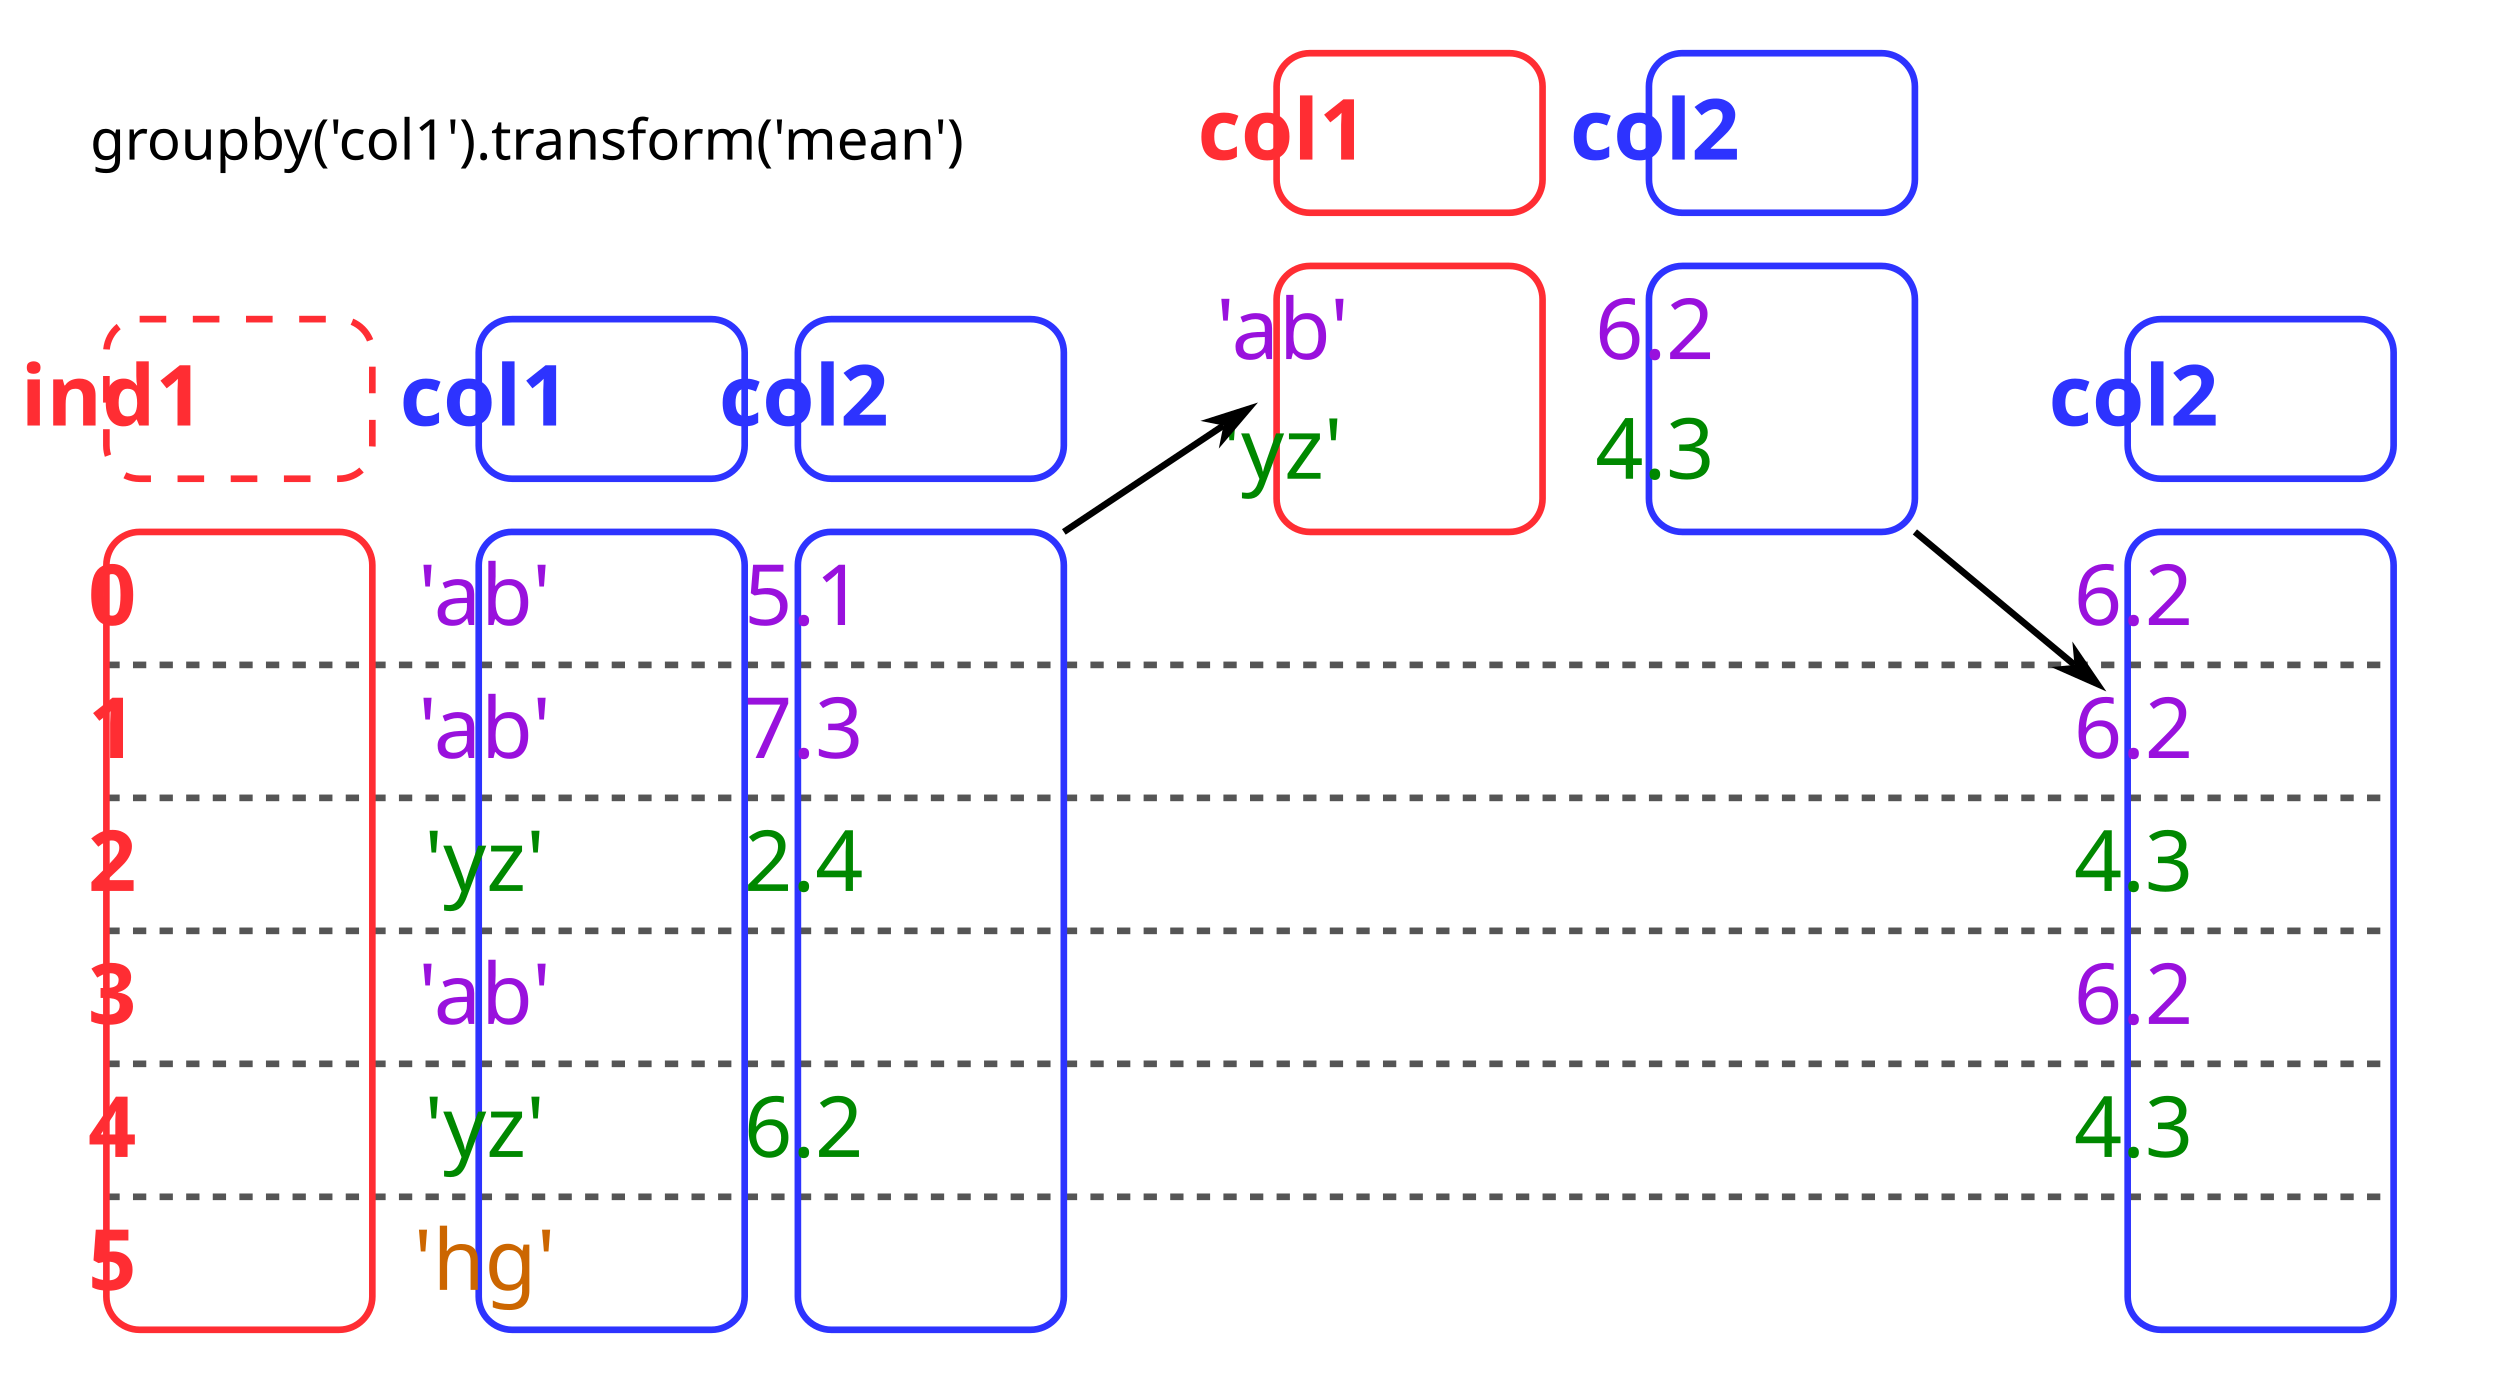
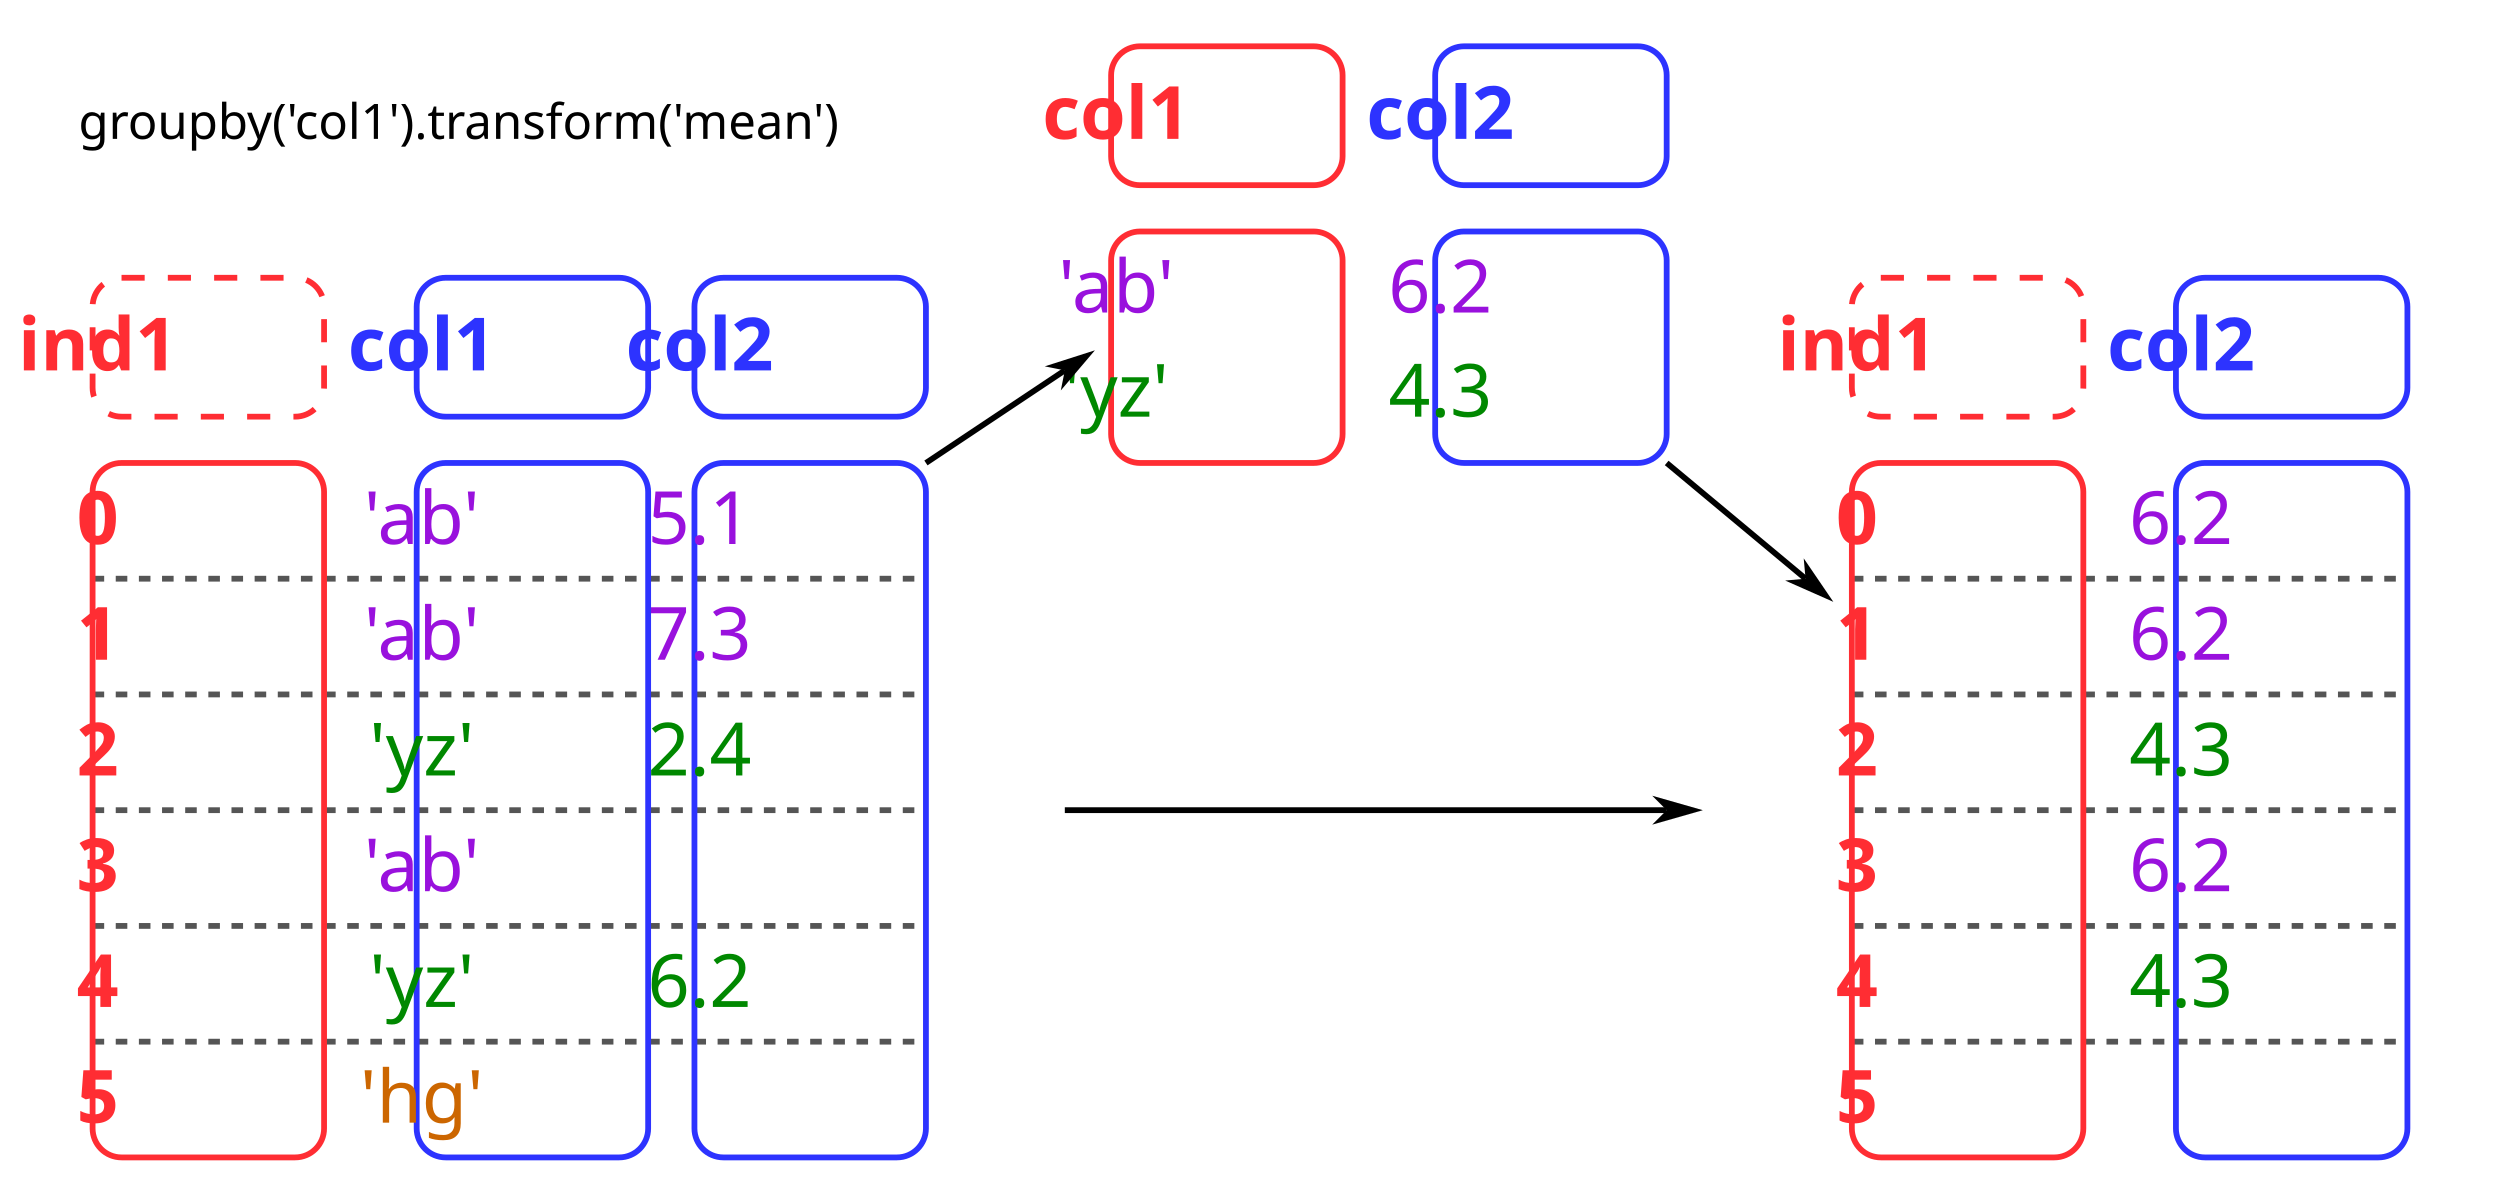
- <svg xmlns="http://www.w3.org/2000/svg" width="188mm" height="104mm" viewBox="0 0 188 104" version="1.1" id="svg1">
+ <svg xmlns="http://www.w3.org/2000/svg" width="216mm" height="104mm" viewBox="0 0 216 104" version="1.1" id="svg1">
  <defs id="defs1">
    <marker style="overflow:visible" id="DartArrow" refX="0" refY="0" orient="auto-start-reverse" markerWidth="1" markerHeight="1" viewBox="0 0 1 1" preserveAspectRatio="xMidYMid">
      <path style="fill:context-stroke;fill-rule:evenodd;stroke:none" d="M 0,0 5,-5 -12.5,0 5,5 Z" transform="scale(-0.5)" id="path6" />
    </marker>
    <marker style="overflow:visible" id="DartArrow-3" refX="0" refY="0" orient="auto-start-reverse" markerWidth="1" markerHeight="1" viewBox="0 0 1 1" preserveAspectRatio="xMidYMid">
      <path style="fill:context-stroke;fill-rule:evenodd;stroke:none" d="M 0,0 5,-5 -12.5,0 5,5 Z" transform="scale(-0.5)" id="path6-4" />
    </marker>
+     <marker style="overflow:visible" id="DartArrow-3-4" refX="0" refY="0" orient="auto-start-reverse" markerWidth="1" markerHeight="1" viewBox="0 0 1 1" preserveAspectRatio="xMidYMid">
+       <path style="fill:context-stroke;fill-rule:evenodd;stroke:none" d="M 0,0 5,-5 -12.5,0 5,5 Z" transform="scale(-0.5)" id="path6-4-8" />
+     </marker>
  </defs>
  <g id="layer1">
-     <path style="fill:none;fill-opacity:1;stroke:#555555;stroke-width:0.5;stroke-dasharray:1, 1;stroke-dashoffset:0;stroke-opacity:1" d="m 8,50 172,0" id="sep1" />
-     <path style="fill:none;fill-opacity:1;stroke:#555555;stroke-width:0.5;stroke-dasharray:1, 1;stroke-dashoffset:0;stroke-opacity:1" d="m 8,60 172,0" id="sep2" />
-     <path style="fill:none;fill-opacity:1;stroke:#555555;stroke-width:0.5;stroke-dasharray:1, 1;stroke-dashoffset:0;stroke-opacity:1" d="m 8,70 172,0" id="sep3" />
-     <path style="fill:none;fill-opacity:1;stroke:#555555;stroke-width:0.5;stroke-dasharray:1, 1;stroke-dashoffset:0;stroke-opacity:1" d="m 8,80 172,0" id="sep4" />
-     <path style="fill:none;fill-opacity:1;stroke:#555555;stroke-width:0.5;stroke-dasharray:1, 1;stroke-dashoffset:0;stroke-opacity:1" d="m 8,90 172,0" id="sep5" />
+     <path style="fill:none;fill-opacity:1;stroke:#555555;stroke-width:0.5;stroke-dasharray:1, 1;stroke-dashoffset:0;stroke-opacity:1" d="m 8,50 72,0" id="sep-df1_1" />
+     <path style="fill:none;fill-opacity:1;stroke:#555555;stroke-width:0.5;stroke-dasharray:1, 1;stroke-dashoffset:0;stroke-opacity:1" d="m 8,60 72,0" id="sep-df1_2" />
+     <path style="fill:none;fill-opacity:1;stroke:#555555;stroke-width:0.5;stroke-dasharray:1, 1;stroke-dashoffset:0;stroke-opacity:1" d="m 8,70 72,0" id="sep-df1_3" />
+     <path style="fill:none;fill-opacity:1;stroke:#555555;stroke-width:0.5;stroke-dasharray:1, 1;stroke-dashoffset:0;stroke-opacity:1" d="m 8,80 72,0" id="sep-df1_4" />
+     <path style="fill:none;fill-opacity:1;stroke:#555555;stroke-width:0.5;stroke-dasharray:1, 1;stroke-dashoffset:0;stroke-opacity:1" d="m 8,90 72,0" id="sep-df1_5" />
+     <path style="fill:none;fill-opacity:1;stroke:#555555;stroke-width:0.5;stroke-dasharray:1, 1;stroke-dashoffset:0;stroke-opacity:1" d="m 160,50 48,0" id="sep-df2_1" />
+     <path style="fill:none;fill-opacity:1;stroke:#555555;stroke-width:0.5;stroke-dasharray:1, 1;stroke-dashoffset:0;stroke-opacity:1" d="m 160,60 48,0" id="sep-df2_2" />
+     <path style="fill:none;fill-opacity:1;stroke:#555555;stroke-width:0.5;stroke-dasharray:1, 1;stroke-dashoffset:0;stroke-opacity:1" d="m 160,70 48,0" id="sep-df2_3" />
+     <path style="fill:none;fill-opacity:1;stroke:#555555;stroke-width:0.5;stroke-dasharray:1, 1;stroke-dashoffset:0;stroke-opacity:1" d="m 160,80 48,0" id="sep-df2_4" />
+     <path style="fill:none;fill-opacity:1;stroke:#555555;stroke-width:0.5;stroke-dasharray:1, 1;stroke-dashoffset:0;stroke-opacity:1" d="m 160,90 48,0" id="sep-df2_5" />
    <rect style="fill:none;fill-opacity:1;stroke:#ff2d33;stroke-width:0.5;stroke-dasharray:2, 2;stroke-dashoffset:0;stroke-opacity:1" id="rect-name_ind1" width="20" height="12" x="8" y="24" rx="2.5" ry="2.5" />
    <rect style="fill:none;fill-opacity:1;stroke:#2d33ff;stroke-width:0.5;stroke-dasharray:none;stroke-dashoffset:0;stroke-opacity:1" id="rect-name_col1" width="20" height="12" x="36" y="24" rx="2.5" ry="2.5" />
    <rect style="fill:none;fill-opacity:1;stroke:#2d33ff;stroke-width:0.5;stroke-dasharray:none;stroke-dashoffset:0;stroke-opacity:1" id="rect-name_col2" width="20" height="12" x="60" y="24" rx="2.5" ry="2.5" />
    <rect style="fill:none;fill-opacity:1;stroke:#ff2d33;stroke-width:0.5;stroke-dasharray:none;stroke-dashoffset:0;stroke-opacity:1" id="rect-name_groupby-col1" width="20" height="12" x="96" y="4" rx="2.5" ry="2.5" />
    <rect style="fill:none;fill-opacity:1;stroke:#2d33ff;stroke-width:0.5;stroke-dasharray:none;stroke-dashoffset:0;stroke-opacity:1" id="rect-name_agg-col2" width="20" height="12" x="124" y="4" rx="2.5" ry="2.5" />
-     <rect style="fill:none;fill-opacity:1;stroke:#2d33ff;stroke-width:0.5;stroke-dasharray:none;stroke-dashoffset:0;stroke-opacity:1" id="rect-name_result" width="20" height="12" x="160" y="24" rx="2.5" ry="2.5" />
+     <rect style="fill:none;fill-opacity:1;stroke:#ff2d33;stroke-width:0.5;stroke-dasharray:2, 2;stroke-dashoffset:0;stroke-opacity:1" id="rect-name_result_ind1" width="20" height="12" x="160" y="24" rx="2.5" ry="2.5" />
+     <rect style="fill:none;fill-opacity:1;stroke:#2d33ff;stroke-width:0.5;stroke-dasharray:none;stroke-dashoffset:0;stroke-opacity:1" id="rect-name_result_col2" width="20" height="12" x="188" y="24" rx="2.5" ry="2.5" />
    <rect style="fill:none;fill-opacity:1;stroke:#ff2d33;stroke-width:0.5;stroke-opacity:1" id="rect-index1" width="20" height="60" x="8" y="40" rx="2.5" ry="2.5" />
    <rect style="fill:none;fill-opacity:1;stroke:#2d33ff;stroke-width:0.5;stroke-opacity:1" id="rect-data_col1" width="20" height="60" x="36" y="40" rx="2.5" ry="2.5" />
    <rect style="fill:none;fill-opacity:1;stroke:#2d33ff;stroke-width:0.5;stroke-opacity:1" id="rect-data_col2" width="20" height="60" x="60" y="40" rx="2.5" ry="2.5" />
    <rect style="fill:none;fill-opacity:1;stroke:#ff2d33;stroke-width:0.5;stroke-opacity:1" id="rect-cat_ind" width="20" height="20" x="96" y="20" rx="2.5" ry="2.5" />
    <rect style="fill:none;fill-opacity:1;stroke:#2d33ff;stroke-width:0.5;stroke-opacity:1" id="rect-cat_agg" width="20" height="20" x="124" y="20" rx="2.5" ry="2.5" />
-     <rect style="fill:none;fill-opacity:1;stroke:#2d33ff;stroke-width:0.5;stroke-opacity:1" id="rect-results" width="20" height="60" x="160" y="40" rx="2.5" ry="2.5" />
+     <rect style="fill:none;fill-opacity:1;stroke:#ff2d33;stroke-width:0.5;stroke-opacity:1" id="rect-index-results" width="20" height="60" x="160" y="40" rx="2.5" ry="2.5" />
+     <rect style="fill:none;fill-opacity:1;stroke:#2d33ff;stroke-width:0.5;stroke-opacity:1" id="rect-results" width="20" height="60" x="188" y="40" rx="2.5" ry="2.5" />
    <text xml:space="preserve" style="font-size:6.35px;font-family:Monospace;-inkscape-font-specification:Monospace;text-align:center;writing-mode:lr-tb;direction:ltr;text-anchor:middle;fill:#ff2d33;fill-opacity:1;stroke:none;stroke-width:0.5;stroke-opacity:1" x="18" y="32" id="text-ind1">
      <tspan style="font-style:normal;font-variant:normal;font-weight:bold;font-stretch:normal;font-size:6.35px;font-family:'Source Code Pro';-inkscape-font-specification:'Source Code Pro Bold';fill:#ff2d33;fill-opacity:1;stroke:none;stroke-width:0.5" x="18" y="32" id="tspan-ind1">ind1</tspan>
    </text>
    <text xml:space="preserve" style="font-size:6.35px;font-family:Monospace;-inkscape-font-specification:Monospace;text-align:center;writing-mode:lr-tb;direction:ltr;text-anchor:middle;fill:#ff2d33;fill-opacity:1;stroke:none;stroke-width:0.5;stroke-opacity:1" x="18" y="47" id="text-row0">
      <tspan style="font-style:normal;font-variant:normal;font-weight:bold;font-stretch:normal;font-size:6.35px;font-family:'Source Code Pro';-inkscape-font-specification:'Source Code Pro Bold';fill:#ff2d33;fill-opacity:1;stroke:none;stroke-width:0.5" x="18" y="47" id="tspan-row0">0</tspan>
    </text>
    <text xml:space="preserve" style="font-size:6.35px;font-family:Monospace;-inkscape-font-specification:Monospace;text-align:center;writing-mode:lr-tb;direction:ltr;text-anchor:middle;fill:#ff2d33;fill-opacity:1;stroke:none;stroke-width:0.5;stroke-opacity:1" x="18" y="57" id="text-row1">
      <tspan style="font-style:normal;font-variant:normal;font-weight:bold;font-stretch:normal;font-size:6.35px;font-family:'Source Code Pro';-inkscape-font-specification:'Source Code Pro Bold';fill:#ff2d33;fill-opacity:1;stroke:none;stroke-width:0.5" x="18" y="57" id="tspan-row1">1</tspan>
    </text>
    <text xml:space="preserve" style="font-size:6.35px;font-family:Monospace;-inkscape-font-specification:Monospace;text-align:center;writing-mode:lr-tb;direction:ltr;text-anchor:middle;fill:#ff2d33;fill-opacity:1;stroke:none;stroke-width:0.5;stroke-opacity:1" x="18" y="67" id="text-row2">
      <tspan style="font-style:normal;font-variant:normal;font-weight:bold;font-stretch:normal;font-size:6.35px;font-family:'Source Code Pro';-inkscape-font-specification:'Source Code Pro Bold';fill:#ff2d33;fill-opacity:1;stroke:none;stroke-width:0.5" x="18" y="67" id="tspan-row2">2</tspan>
    </text>
    <text xml:space="preserve" style="font-size:6.35px;font-family:Monospace;-inkscape-font-specification:Monospace;text-align:center;writing-mode:lr-tb;direction:ltr;text-anchor:middle;fill:#ff2d33;fill-opacity:1;stroke:none;stroke-width:0.5;stroke-opacity:1" x="18" y="77" id="text-row3">
      <tspan style="font-style:normal;font-variant:normal;font-weight:bold;font-stretch:normal;font-size:6.35px;font-family:'Source Code Pro';-inkscape-font-specification:'Source Code Pro Bold';fill:#ff2d33;fill-opacity:1;stroke:none;stroke-width:0.5" x="18" y="77" id="tspan-row3">3</tspan>
    </text>
    <text xml:space="preserve" style="font-size:6.35px;font-family:Monospace;-inkscape-font-specification:Monospace;text-align:center;writing-mode:lr-tb;direction:ltr;text-anchor:middle;fill:#ff2d33;fill-opacity:1;stroke:none;stroke-width:0.5;stroke-opacity:1" x="18" y="87" id="text-row4">
      <tspan style="font-style:normal;font-variant:normal;font-weight:bold;font-stretch:normal;font-size:6.35px;font-family:'Source Code Pro';-inkscape-font-specification:'Source Code Pro Bold';fill:#ff2d33;fill-opacity:1;stroke:none;stroke-width:0.5" x="18" y="87" id="tspan-row4">4</tspan>
    </text>
    <text xml:space="preserve" style="font-size:6.35px;font-family:Monospace;-inkscape-font-specification:Monospace;text-align:center;writing-mode:lr-tb;direction:ltr;text-anchor:middle;fill:#ff2d33;fill-opacity:1;stroke:none;stroke-width:0.5;stroke-opacity:1" x="18" y="97" id="text-row5">
      <tspan style="font-style:normal;font-variant:normal;font-weight:bold;font-stretch:normal;font-size:6.35px;font-family:'Source Code Pro';-inkscape-font-specification:'Source Code Pro Bold';fill:#ff2d33;fill-opacity:1;stroke:none;stroke-width:0.5" x="18" y="97" id="tspan-row5">5</tspan>
    </text>
    <text xml:space="preserve" style="font-size:6.35px;font-family:Monospace;-inkscape-font-specification:Monospace;text-align:center;writing-mode:lr-tb;direction:ltr;text-anchor:middle;fill:#2d33ff;fill-opacity:1;stroke:none;stroke-width:0.5;stroke-opacity:1" x="46" y="32" id="text-col1">
      <tspan style="font-style:normal;font-variant:normal;font-weight:bold;font-stretch:normal;font-size:6.35px;font-family:'Source Code Pro';-inkscape-font-specification:'Source Code Pro Bold';fill:#2d33ff;fill-opacity:1;stroke:none;stroke-width:0.5" x="46" y="32" id="tspan-col1">col1</tspan>
    </text>
    <text xml:space="preserve" style="font-size:6.35px;font-family:Monospace;-inkscape-font-specification:Monospace;text-align:center;writing-mode:lr-tb;direction:ltr;text-anchor:middle;fill:#9911dd;fill-opacity:1;stroke:none;stroke-width:0.5;stroke-opacity:1" x="46" y="47" id="text-col1-0">
      <tspan style="font-style:normal;font-variant:normal;font-weight:normal;font-stretch:normal;font-size:6.35px;font-family:'Source Code Pro';-inkscape-font-specification:'Source Code Pro';fill:#9911dd;fill-opacity:1;stroke:none;stroke-width:0.5" x="46" y="47" id="tspan-col1-0">'ab'</tspan>
    </text>
    <text xml:space="preserve" style="font-size:6.35px;font-family:Monospace;-inkscape-font-specification:Monospace;text-align:center;writing-mode:lr-tb;direction:ltr;text-anchor:middle;fill:#9911dd;fill-opacity:1;stroke:none;stroke-width:0.5;stroke-opacity:1" x="46" y="57" id="text-col1-1">
      <tspan style="font-style:normal;font-variant:normal;font-weight:normal;font-stretch:normal;font-size:6.35px;font-family:'Source Code Pro';-inkscape-font-specification:'Source Code Pro';fill:#9911dd;fill-opacity:1;stroke:none;stroke-width:0.5" x="46" y="57" id="tspan-col1-1">'ab'</tspan>
    </text>
    <text xml:space="preserve" style="font-size:6.35px;font-family:Monospace;-inkscape-font-specification:Monospace;text-align:center;writing-mode:lr-tb;direction:ltr;text-anchor:middle;fill:#008800;fill-opacity:1;stroke:none;stroke-width:0.5;stroke-opacity:1" x="46" y="67" id="text-col1-2">
      <tspan style="font-style:normal;font-variant:normal;font-weight:normal;font-stretch:normal;font-size:6.35px;font-family:'Source Code Pro';-inkscape-font-specification:'Source Code Pro';fill:#008800;fill-opacity:1;stroke:none;stroke-width:0.5" x="46" y="67" id="tspan-col1-2">'yz'</tspan>
    </text>
    <text xml:space="preserve" style="font-size:6.35px;font-family:Monospace;-inkscape-font-specification:Monospace;text-align:center;writing-mode:lr-tb;direction:ltr;text-anchor:middle;fill:#9911dd;fill-opacity:1;stroke:none;stroke-width:0.5;stroke-opacity:1" x="46" y="77" id="text-col1-3">
      <tspan style="font-style:normal;font-variant:normal;font-weight:normal;font-stretch:normal;font-size:6.35px;font-family:'Source Code Pro';-inkscape-font-specification:'Source Code Pro';fill:#9911dd;fill-opacity:1;stroke:none;stroke-width:0.5" x="46" y="77" id="tspan-col1-3">'ab'</tspan>
    </text>
    <text xml:space="preserve" style="font-size:6.35px;font-family:Monospace;-inkscape-font-specification:Monospace;text-align:center;writing-mode:lr-tb;direction:ltr;text-anchor:middle;fill:#008800;fill-opacity:1;stroke:none;stroke-width:0.5;stroke-opacity:1" x="46" y="87" id="text-col1-4">
      <tspan style="font-style:normal;font-variant:normal;font-weight:normal;font-stretch:normal;font-size:6.35px;font-family:'Source Code Pro';-inkscape-font-specification:'Source Code Pro';fill:#008800;fill-opacity:1;stroke:none;stroke-width:0.5" x="46" y="87" id="tspan-col1-4">'yz'</tspan>
    </text>
    <text xml:space="preserve" style="font-size:6.35px;font-family:Monospace;-inkscape-font-specification:Monospace;text-align:center;writing-mode:lr-tb;direction:ltr;text-anchor:middle;fill:#cc6600;fill-opacity:1;stroke:none;stroke-width:0.5;stroke-opacity:1" x="46" y="97" id="text-col1-5">
      <tspan style="font-style:normal;font-variant:normal;font-weight:normal;font-stretch:normal;font-size:6.35px;font-family:'Source Code Pro';-inkscape-font-specification:'Source Code Pro';fill:#cc6600;fill-opacity:1;stroke:none;stroke-width:0.5" x="46" y="97" id="tspan-col1-5">'hg'</tspan>
    </text>
    <text xml:space="preserve" style="font-size:6.35px;font-family:Monospace;-inkscape-font-specification:Monospace;text-align:center;writing-mode:lr-tb;direction:ltr;text-anchor:middle;fill:#2d33ff;fill-opacity:1;stroke:none;stroke-width:0.5;stroke-opacity:1" x="70" y="32" id="text-col2">
      <tspan style="font-style:normal;font-variant:normal;font-weight:bold;font-stretch:normal;font-size:6.35px;font-family:'Source Code Pro';-inkscape-font-specification:'Source Code Pro Bold';fill:#2d33ff;fill-opacity:1;stroke:none;stroke-width:0.5" x="70" y="32" id="tspan-col2">col2</tspan>
    </text>
    <text xml:space="preserve" style="font-size:6.35px;font-family:Monospace;-inkscape-font-specification:Monospace;text-align:center;writing-mode:lr-tb;direction:ltr;text-anchor:middle;fill:#9911dd;fill-opacity:1;stroke:none;stroke-width:0.5;stroke-opacity:1" x="70" y="47" id="text-col2-5_1">
      <tspan style="font-style:normal;font-variant:normal;font-weight:normal;font-stretch:normal;font-size:6.35px;font-family:'Source Code Pro';-inkscape-font-specification:'Source Code Pro';fill:#9911dd;fill-opacity:1;stroke:none;stroke-width:0.5" x="70" y="47" id="tspan-col2-5_1">5.1</tspan>
    </text>
    <text xml:space="preserve" style="font-size:6.35px;font-family:Monospace;-inkscape-font-specification:Monospace;text-align:center;writing-mode:lr-tb;direction:ltr;text-anchor:middle;fill:#9911dd;fill-opacity:1;stroke:none;stroke-width:0.5;stroke-opacity:1" x="70" y="57" id="text-col2-7_3">
      <tspan style="font-style:normal;font-variant:normal;font-weight:normal;font-stretch:normal;font-size:6.35px;font-family:'Source Code Pro';-inkscape-font-specification:'Source Code Pro';fill:#9911dd;fill-opacity:1;stroke:none;stroke-width:0.5" x="70" y="57" id="tspan-col2-7_3">7.3</tspan>
    </text>
    <text xml:space="preserve" style="font-size:6.35px;font-family:Monospace;-inkscape-font-specification:Monospace;text-align:center;writing-mode:lr-tb;direction:ltr;text-anchor:middle;fill:#008800;fill-opacity:1;stroke:none;stroke-width:0.5;stroke-opacity:1" x="70" y="67" id="text-col2-2_4">
      <tspan style="font-style:normal;font-variant:normal;font-weight:normal;font-stretch:normal;font-size:6.35px;font-family:'Source Code Pro';-inkscape-font-specification:'Source Code Pro';fill:#008800;fill-opacity:1;stroke:none;stroke-width:0.5" x="70" y="67" id="tspan-col2-2_4">2.4</tspan>
    </text>
    <text xml:space="preserve" style="font-size:6.35px;font-family:Monospace;-inkscape-font-specification:Monospace;text-align:center;writing-mode:lr-tb;direction:ltr;text-anchor:middle;fill:#008800;fill-opacity:1;stroke:none;stroke-width:0.5;stroke-opacity:1" x="70" y="87" id="text-col2-6_2">
      <tspan style="font-style:normal;font-variant:normal;font-weight:normal;font-stretch:normal;font-size:6.35px;font-family:'Source Code Pro';-inkscape-font-specification:'Source Code Pro';fill:#008800;fill-opacity:1;stroke:none;stroke-width:0.5" x="70" y="87" id="tspan-col2-6_2">6.2</tspan>
    </text>
    <text xml:space="preserve" style="font-size:6.35px;font-family:Monospace;-inkscape-font-specification:Monospace;text-align:center;writing-mode:lr-tb;direction:ltr;text-anchor:middle;fill:#ff2d33;fill-opacity:1;stroke:none;stroke-width:0.5;stroke-opacity:1" x="106" y="12" id="text-cat-col">
      <tspan style="font-style:normal;font-variant:normal;font-weight:bold;font-stretch:normal;font-size:6.35px;font-family:'Source Code Pro';-inkscape-font-specification:'Source Code Pro Bold';fill:#ff2d33;fill-opacity:1;stroke:none;stroke-width:0.5" x="106" y="12" id="tspan-cat-col">col1</tspan>
    </text>
    <text xml:space="preserve" style="font-size:6.35px;font-family:Monospace;-inkscape-font-specification:Monospace;text-align:center;writing-mode:lr-tb;direction:ltr;text-anchor:middle;fill:#9911dd;fill-opacity:1;stroke:none;stroke-width:0.5;stroke-opacity:1" x="106" y="27" id="text-cat-ab">
      <tspan style="font-style:normal;font-variant:normal;font-weight:normal;font-stretch:normal;font-size:6.35px;font-family:'Source Code Pro';-inkscape-font-specification:'Source Code Pro';fill:#9911dd;fill-opacity:1;stroke:none;stroke-width:0.5" x="106" y="27" id="tspan-cat-ab">'ab'</tspan>
    </text>
    <text xml:space="preserve" style="font-size:6.35px;font-family:Monospace;-inkscape-font-specification:Monospace;text-align:center;writing-mode:lr-tb;direction:ltr;text-anchor:middle;fill:#008800;fill-opacity:1;stroke:none;stroke-width:0.5;stroke-opacity:1" x="106" y="36" id="text-cat-yz">
      <tspan style="font-style:normal;font-variant:normal;font-weight:normal;font-stretch:normal;font-size:6.35px;font-family:'Source Code Pro';-inkscape-font-specification:'Source Code Pro';fill:#008800;fill-opacity:1;stroke:none;stroke-width:0.5" x="106" y="36" id="tspan-cat-yz">'yz'</tspan>
    </text>
    <text xml:space="preserve" style="font-size:6.35px;font-family:Monospace;-inkscape-font-specification:Monospace;text-align:center;writing-mode:lr-tb;direction:ltr;text-anchor:middle;fill:#2d33ff;fill-opacity:1;stroke:none;stroke-width:0.5;stroke-opacity:1" x="134" y="12" id="text-agg-col">
      <tspan style="font-style:normal;font-variant:normal;font-weight:bold;font-stretch:normal;font-size:6.35px;font-family:'Source Code Pro';-inkscape-font-specification:'Source Code Pro Bold';fill:#2d33ff;fill-opacity:1;stroke:none;stroke-width:0.5" x="134" y="12" id="tspan-agg-col">col2</tspan>
    </text>
    <text xml:space="preserve" style="font-size:6.35px;font-family:Monospace;-inkscape-font-specification:Monospace;text-align:center;writing-mode:lr-tb;direction:ltr;text-anchor:middle;fill:#9911dd;fill-opacity:1;stroke:none;stroke-width:0.5;stroke-opacity:1" x="134" y="27" id="text-agg-ab">
      <tspan style="font-style:normal;font-variant:normal;font-weight:normal;font-stretch:normal;font-size:6.35px;font-family:'Source Code Pro';-inkscape-font-specification:'Source Code Pro';fill:#9911dd;fill-opacity:1;stroke:none;stroke-width:0.5" x="134" y="27" id="tspan-agg-ab">6.2</tspan>
    </text>
    <text xml:space="preserve" style="font-size:6.35px;font-family:Monospace;-inkscape-font-specification:Monospace;text-align:center;writing-mode:lr-tb;direction:ltr;text-anchor:middle;fill:#008800;fill-opacity:1;stroke:none;stroke-width:0.5;stroke-opacity:1" x="134" y="36" id="text-agg-yz">
      <tspan style="font-style:normal;font-variant:normal;font-weight:normal;font-stretch:normal;font-size:6.35px;font-family:'Source Code Pro';-inkscape-font-specification:'Source Code Pro';fill:#008800;fill-opacity:1;stroke:none;stroke-width:0.5" x="134" y="36" id="tspan-agg-yz">4.3</tspan>
    </text>
-     <text xml:space="preserve" style="font-size:6.35px;font-family:Monospace;-inkscape-font-specification:Monospace;text-align:center;writing-mode:lr-tb;direction:ltr;text-anchor:middle;fill:#2d33ff;fill-opacity:1;stroke:none;stroke-width:0.5;stroke-opacity:1" x="170" y="32" id="text-result-col">
-       <tspan style="font-style:normal;font-variant:normal;font-weight:bold;font-stretch:normal;font-size:6.35px;font-family:'Source Code Pro';-inkscape-font-specification:'Source Code Pro Bold';fill:#2d33ff;fill-opacity:1;stroke:none;stroke-width:0.5" x="170" y="32" id="tspan-result-col">col2</tspan>
+     <text xml:space="preserve" style="font-size:6.35px;font-family:Monospace;-inkscape-font-specification:Monospace;text-align:center;writing-mode:lr-tb;direction:ltr;text-anchor:middle;fill:#ff2d33;fill-opacity:1;stroke:none;stroke-width:0.5;stroke-opacity:1" x="170" y="32" id="text-tr-ind1">
+       <tspan style="font-style:normal;font-variant:normal;font-weight:bold;font-stretch:normal;font-size:6.35px;font-family:'Source Code Pro';-inkscape-font-specification:'Source Code Pro Bold';fill:#ff2d33;fill-opacity:1;stroke:none;stroke-width:0.5" x="170" y="32" id="tspan-tr-ind1">ind1</tspan>
    </text>
-     <text xml:space="preserve" style="font-size:6.35px;font-family:Monospace;-inkscape-font-specification:Monospace;text-align:center;writing-mode:lr-tb;direction:ltr;text-anchor:middle;fill:#9911dd;fill-opacity:1;stroke:none;stroke-width:0.5;stroke-opacity:1" x="170" y="47" id="text-result-0">
-       <tspan style="font-style:normal;font-variant:normal;font-weight:normal;font-stretch:normal;font-size:6.35px;font-family:'Source Code Pro';-inkscape-font-specification:'Source Code Pro';fill:#9911dd;fill-opacity:1;stroke:none;stroke-width:0.5" x="170" y="47" id="tspan-result-0">6.2</tspan>
+     <text xml:space="preserve" style="font-size:6.35px;font-family:Monospace;-inkscape-font-specification:Monospace;text-align:center;writing-mode:lr-tb;direction:ltr;text-anchor:middle;fill:#ff2d33;fill-opacity:1;stroke:none;stroke-width:0.5;stroke-opacity:1" x="170" y="47" id="text-tr-row0">
+       <tspan style="font-style:normal;font-variant:normal;font-weight:bold;font-stretch:normal;font-size:6.35px;font-family:'Source Code Pro';-inkscape-font-specification:'Source Code Pro Bold';fill:#ff2d33;fill-opacity:1;stroke:none;stroke-width:0.5" x="170" y="47" id="tspan-tr-row0">0</tspan>
    </text>
-     <text xml:space="preserve" style="font-size:6.35px;font-family:Monospace;-inkscape-font-specification:Monospace;text-align:center;writing-mode:lr-tb;direction:ltr;text-anchor:middle;fill:#9911dd;fill-opacity:1;stroke:none;stroke-width:0.5;stroke-opacity:1" x="170" y="57" id="text-result-1">
-       <tspan style="font-style:normal;font-variant:normal;font-weight:normal;font-stretch:normal;font-size:6.35px;font-family:'Source Code Pro';-inkscape-font-specification:'Source Code Pro';fill:#9911dd;fill-opacity:1;stroke:none;stroke-width:0.5" x="170" y="57" id="tspan-result-1">6.2</tspan>
+     <text xml:space="preserve" style="font-size:6.35px;font-family:Monospace;-inkscape-font-specification:Monospace;text-align:center;writing-mode:lr-tb;direction:ltr;text-anchor:middle;fill:#ff2d33;fill-opacity:1;stroke:none;stroke-width:0.5;stroke-opacity:1" x="170" y="57" id="text-tr-row1">
+       <tspan style="font-style:normal;font-variant:normal;font-weight:bold;font-stretch:normal;font-size:6.35px;font-family:'Source Code Pro';-inkscape-font-specification:'Source Code Pro Bold';fill:#ff2d33;fill-opacity:1;stroke:none;stroke-width:0.5" x="170" y="57" id="tspan-tr-row1">1</tspan>
    </text>
-     <text xml:space="preserve" style="font-size:6.35px;font-family:Monospace;-inkscape-font-specification:Monospace;text-align:center;writing-mode:lr-tb;direction:ltr;text-anchor:middle;fill:#008800;fill-opacity:1;stroke:none;stroke-width:0.5;stroke-opacity:1" x="170" y="67" id="text-result-2">
-       <tspan style="font-style:normal;font-variant:normal;font-weight:normal;font-stretch:normal;font-size:6.35px;font-family:'Source Code Pro';-inkscape-font-specification:'Source Code Pro';fill:#008800;fill-opacity:1;stroke:none;stroke-width:0.5" x="170" y="67" id="tspan-result-2">4.3</tspan>
+     <text xml:space="preserve" style="font-size:6.35px;font-family:Monospace;-inkscape-font-specification:Monospace;text-align:center;writing-mode:lr-tb;direction:ltr;text-anchor:middle;fill:#ff2d33;fill-opacity:1;stroke:none;stroke-width:0.5;stroke-opacity:1" x="170" y="67" id="text-tr-row2">
+       <tspan style="font-style:normal;font-variant:normal;font-weight:bold;font-stretch:normal;font-size:6.35px;font-family:'Source Code Pro';-inkscape-font-specification:'Source Code Pro Bold';fill:#ff2d33;fill-opacity:1;stroke:none;stroke-width:0.5" x="170" y="67" id="tspan-tr-row2">2</tspan>
    </text>
-     <text xml:space="preserve" style="font-size:6.35px;font-family:Monospace;-inkscape-font-specification:Monospace;text-align:center;writing-mode:lr-tb;direction:ltr;text-anchor:middle;fill:#9911dd;fill-opacity:1;stroke:none;stroke-width:0.5;stroke-opacity:1" x="170" y="77" id="text-result-3">
-       <tspan style="font-style:normal;font-variant:normal;font-weight:normal;font-stretch:normal;font-size:6.35px;font-family:'Source Code Pro';-inkscape-font-specification:'Source Code Pro';fill:#9911dd;fill-opacity:1;stroke:none;stroke-width:0.5" x="170" y="77" id="tspan-result-3">6.2</tspan>
+     <text xml:space="preserve" style="font-size:6.35px;font-family:Monospace;-inkscape-font-specification:Monospace;text-align:center;writing-mode:lr-tb;direction:ltr;text-anchor:middle;fill:#ff2d33;fill-opacity:1;stroke:none;stroke-width:0.5;stroke-opacity:1" x="170" y="77" id="text-tr-row3">
+       <tspan style="font-style:normal;font-variant:normal;font-weight:bold;font-stretch:normal;font-size:6.35px;font-family:'Source Code Pro';-inkscape-font-specification:'Source Code Pro Bold';fill:#ff2d33;fill-opacity:1;stroke:none;stroke-width:0.5" x="170" y="77" id="tspan-tr-row3">3</tspan>
    </text>
-     <text xml:space="preserve" style="font-size:6.35px;font-family:Monospace;-inkscape-font-specification:Monospace;text-align:center;writing-mode:lr-tb;direction:ltr;text-anchor:middle;fill:#008800;fill-opacity:1;stroke:none;stroke-width:0.5;stroke-opacity:1" x="170" y="87" id="text-result-4">
-       <tspan style="font-style:normal;font-variant:normal;font-weight:normal;font-stretch:normal;font-size:6.35px;font-family:'Source Code Pro';-inkscape-font-specification:'Source Code Pro';fill:#008800;fill-opacity:1;stroke:none;stroke-width:0.5" x="170" y="87" id="tspan-result-4">4.3</tspan>
+     <text xml:space="preserve" style="font-size:6.35px;font-family:Monospace;-inkscape-font-specification:Monospace;text-align:center;writing-mode:lr-tb;direction:ltr;text-anchor:middle;fill:#ff2d33;fill-opacity:1;stroke:none;stroke-width:0.5;stroke-opacity:1" x="170" y="87" id="text-tr-row4">
+       <tspan style="font-style:normal;font-variant:normal;font-weight:bold;font-stretch:normal;font-size:6.35px;font-family:'Source Code Pro';-inkscape-font-specification:'Source Code Pro Bold';fill:#ff2d33;fill-opacity:1;stroke:none;stroke-width:0.5" x="170" y="87" id="tspan-tr-row4">4</tspan>
+     </text>
+     <text xml:space="preserve" style="font-size:6.35px;font-family:Monospace;-inkscape-font-specification:Monospace;text-align:center;writing-mode:lr-tb;direction:ltr;text-anchor:middle;fill:#ff2d33;fill-opacity:1;stroke:none;stroke-width:0.5;stroke-opacity:1" x="170" y="97" id="text-tr-row5">
+       <tspan style="font-style:normal;font-variant:normal;font-weight:bold;font-stretch:normal;font-size:6.35px;font-family:'Source Code Pro';-inkscape-font-specification:'Source Code Pro Bold';fill:#ff2d33;fill-opacity:1;stroke:none;stroke-width:0.5" x="170" y="97" id="tspan-tr-row5">5</tspan>
+     </text>
+     <text xml:space="preserve" style="font-size:6.35px;font-family:Monospace;-inkscape-font-specification:Monospace;text-align:center;writing-mode:lr-tb;direction:ltr;text-anchor:middle;fill:#2d33ff;fill-opacity:1;stroke:none;stroke-width:0.5;stroke-opacity:1" x="198" y="32" id="text-result-col">
+       <tspan style="font-style:normal;font-variant:normal;font-weight:bold;font-stretch:normal;font-size:6.35px;font-family:'Source Code Pro';-inkscape-font-specification:'Source Code Pro Bold';fill:#2d33ff;fill-opacity:1;stroke:none;stroke-width:0.5" x="198" y="32" id="tspan-result-col">col2</tspan>
+     </text>
+     <text xml:space="preserve" style="font-size:6.35px;font-family:Monospace;-inkscape-font-specification:Monospace;text-align:center;writing-mode:lr-tb;direction:ltr;text-anchor:middle;fill:#9911dd;fill-opacity:1;stroke:none;stroke-width:0.5;stroke-opacity:1" x="198" y="47" id="text-result-0">
+       <tspan style="font-style:normal;font-variant:normal;font-weight:normal;font-stretch:normal;font-size:6.35px;font-family:'Source Code Pro';-inkscape-font-specification:'Source Code Pro';fill:#9911dd;fill-opacity:1;stroke:none;stroke-width:0.5" x="198" y="47" id="tspan-result-0">6.2</tspan>
+     </text>
+     <text xml:space="preserve" style="font-size:6.35px;font-family:Monospace;-inkscape-font-specification:Monospace;text-align:center;writing-mode:lr-tb;direction:ltr;text-anchor:middle;fill:#9911dd;fill-opacity:1;stroke:none;stroke-width:0.5;stroke-opacity:1" x="198" y="57" id="text-result-1">
+       <tspan style="font-style:normal;font-variant:normal;font-weight:normal;font-stretch:normal;font-size:6.35px;font-family:'Source Code Pro';-inkscape-font-specification:'Source Code Pro';fill:#9911dd;fill-opacity:1;stroke:none;stroke-width:0.5" x="198" y="57" id="tspan-result-1">6.2</tspan>
+     </text>
+     <text xml:space="preserve" style="font-size:6.35px;font-family:Monospace;-inkscape-font-specification:Monospace;text-align:center;writing-mode:lr-tb;direction:ltr;text-anchor:middle;fill:#008800;fill-opacity:1;stroke:none;stroke-width:0.5;stroke-opacity:1" x="198" y="67" id="text-result-2">
+       <tspan style="font-style:normal;font-variant:normal;font-weight:normal;font-stretch:normal;font-size:6.35px;font-family:'Source Code Pro';-inkscape-font-specification:'Source Code Pro';fill:#008800;fill-opacity:1;stroke:none;stroke-width:0.5" x="198" y="67" id="tspan-result-2">4.3</tspan>
+     </text>
+     <text xml:space="preserve" style="font-size:6.35px;font-family:Monospace;-inkscape-font-specification:Monospace;text-align:center;writing-mode:lr-tb;direction:ltr;text-anchor:middle;fill:#9911dd;fill-opacity:1;stroke:none;stroke-width:0.5;stroke-opacity:1" x="198" y="77" id="text-result-3">
+       <tspan style="font-style:normal;font-variant:normal;font-weight:normal;font-stretch:normal;font-size:6.35px;font-family:'Source Code Pro';-inkscape-font-specification:'Source Code Pro';fill:#9911dd;fill-opacity:1;stroke:none;stroke-width:0.5" x="198" y="77" id="tspan-result-3">6.2</tspan>
+     </text>
+     <text xml:space="preserve" style="font-size:6.35px;font-family:Monospace;-inkscape-font-specification:Monospace;text-align:center;writing-mode:lr-tb;direction:ltr;text-anchor:middle;fill:#008800;fill-opacity:1;stroke:none;stroke-width:0.5;stroke-opacity:1" x="198" y="87" id="text-result-4">
+       <tspan style="font-style:normal;font-variant:normal;font-weight:normal;font-stretch:normal;font-size:6.35px;font-family:'Source Code Pro';-inkscape-font-specification:'Source Code Pro';fill:#008800;fill-opacity:1;stroke:none;stroke-width:0.5" x="198" y="87" id="tspan-result-4">4.3</tspan>
    </text>
    <path style="fill:#ff2d33;fill-opacity:1;stroke:#000000;stroke-width:0.5;stroke-opacity:1;marker-end:url(#DartArrow)" d="m 80,40 c 4,-2.667 8,-5.333 12,-8" id="arrow-groupby-mean" />
    <path style="fill:#ff2d33;fill-opacity:1;stroke:#000000;stroke-width:0.5;stroke-opacity:1;marker-end:url(#DartArrow-3)" d="m 146.603,37.987 c 4,3.333 8,6.667 12,10" id="arrow-transform" transform="translate(-2.602992,2.012606)" />
+     <path style="fill:#ff2d33;fill-opacity:1;stroke:#000000;stroke-width:0.5;stroke-opacity:1;marker-end:url(#DartArrow-3-4)" d="m 96.362,68.902 c 17.333,0 34.667,0 52,0" id="arrow-transform-index" transform="translate(-4.361692,1.098412)" />
    <text xml:space="preserve" style="font-size:4.233px;font-family:Monospace;-inkscape-font-specification:Monospace;text-align:center;writing-mode:lr-tb;direction:ltr;text-anchor:middle;fill:#000000;fill-opacity:1;stroke:none;stroke-width:0.5;stroke-opacity:1" x="46" y="12" id="text-python-code">
      <tspan style="font-style:normal;font-variant:normal;font-weight:normal;font-stretch:normal;font-size:4.233px;font-family:'Source Code Pro';-inkscape-font-specification:'Source Code Pro';fill:#000000;fill-opacity:1;stroke:none;stroke-width:0.5" x="46" y="12" id="tspan-python-code">groupby('col1').transform('mean')</tspan>
    </text>
  </g>
</svg>
